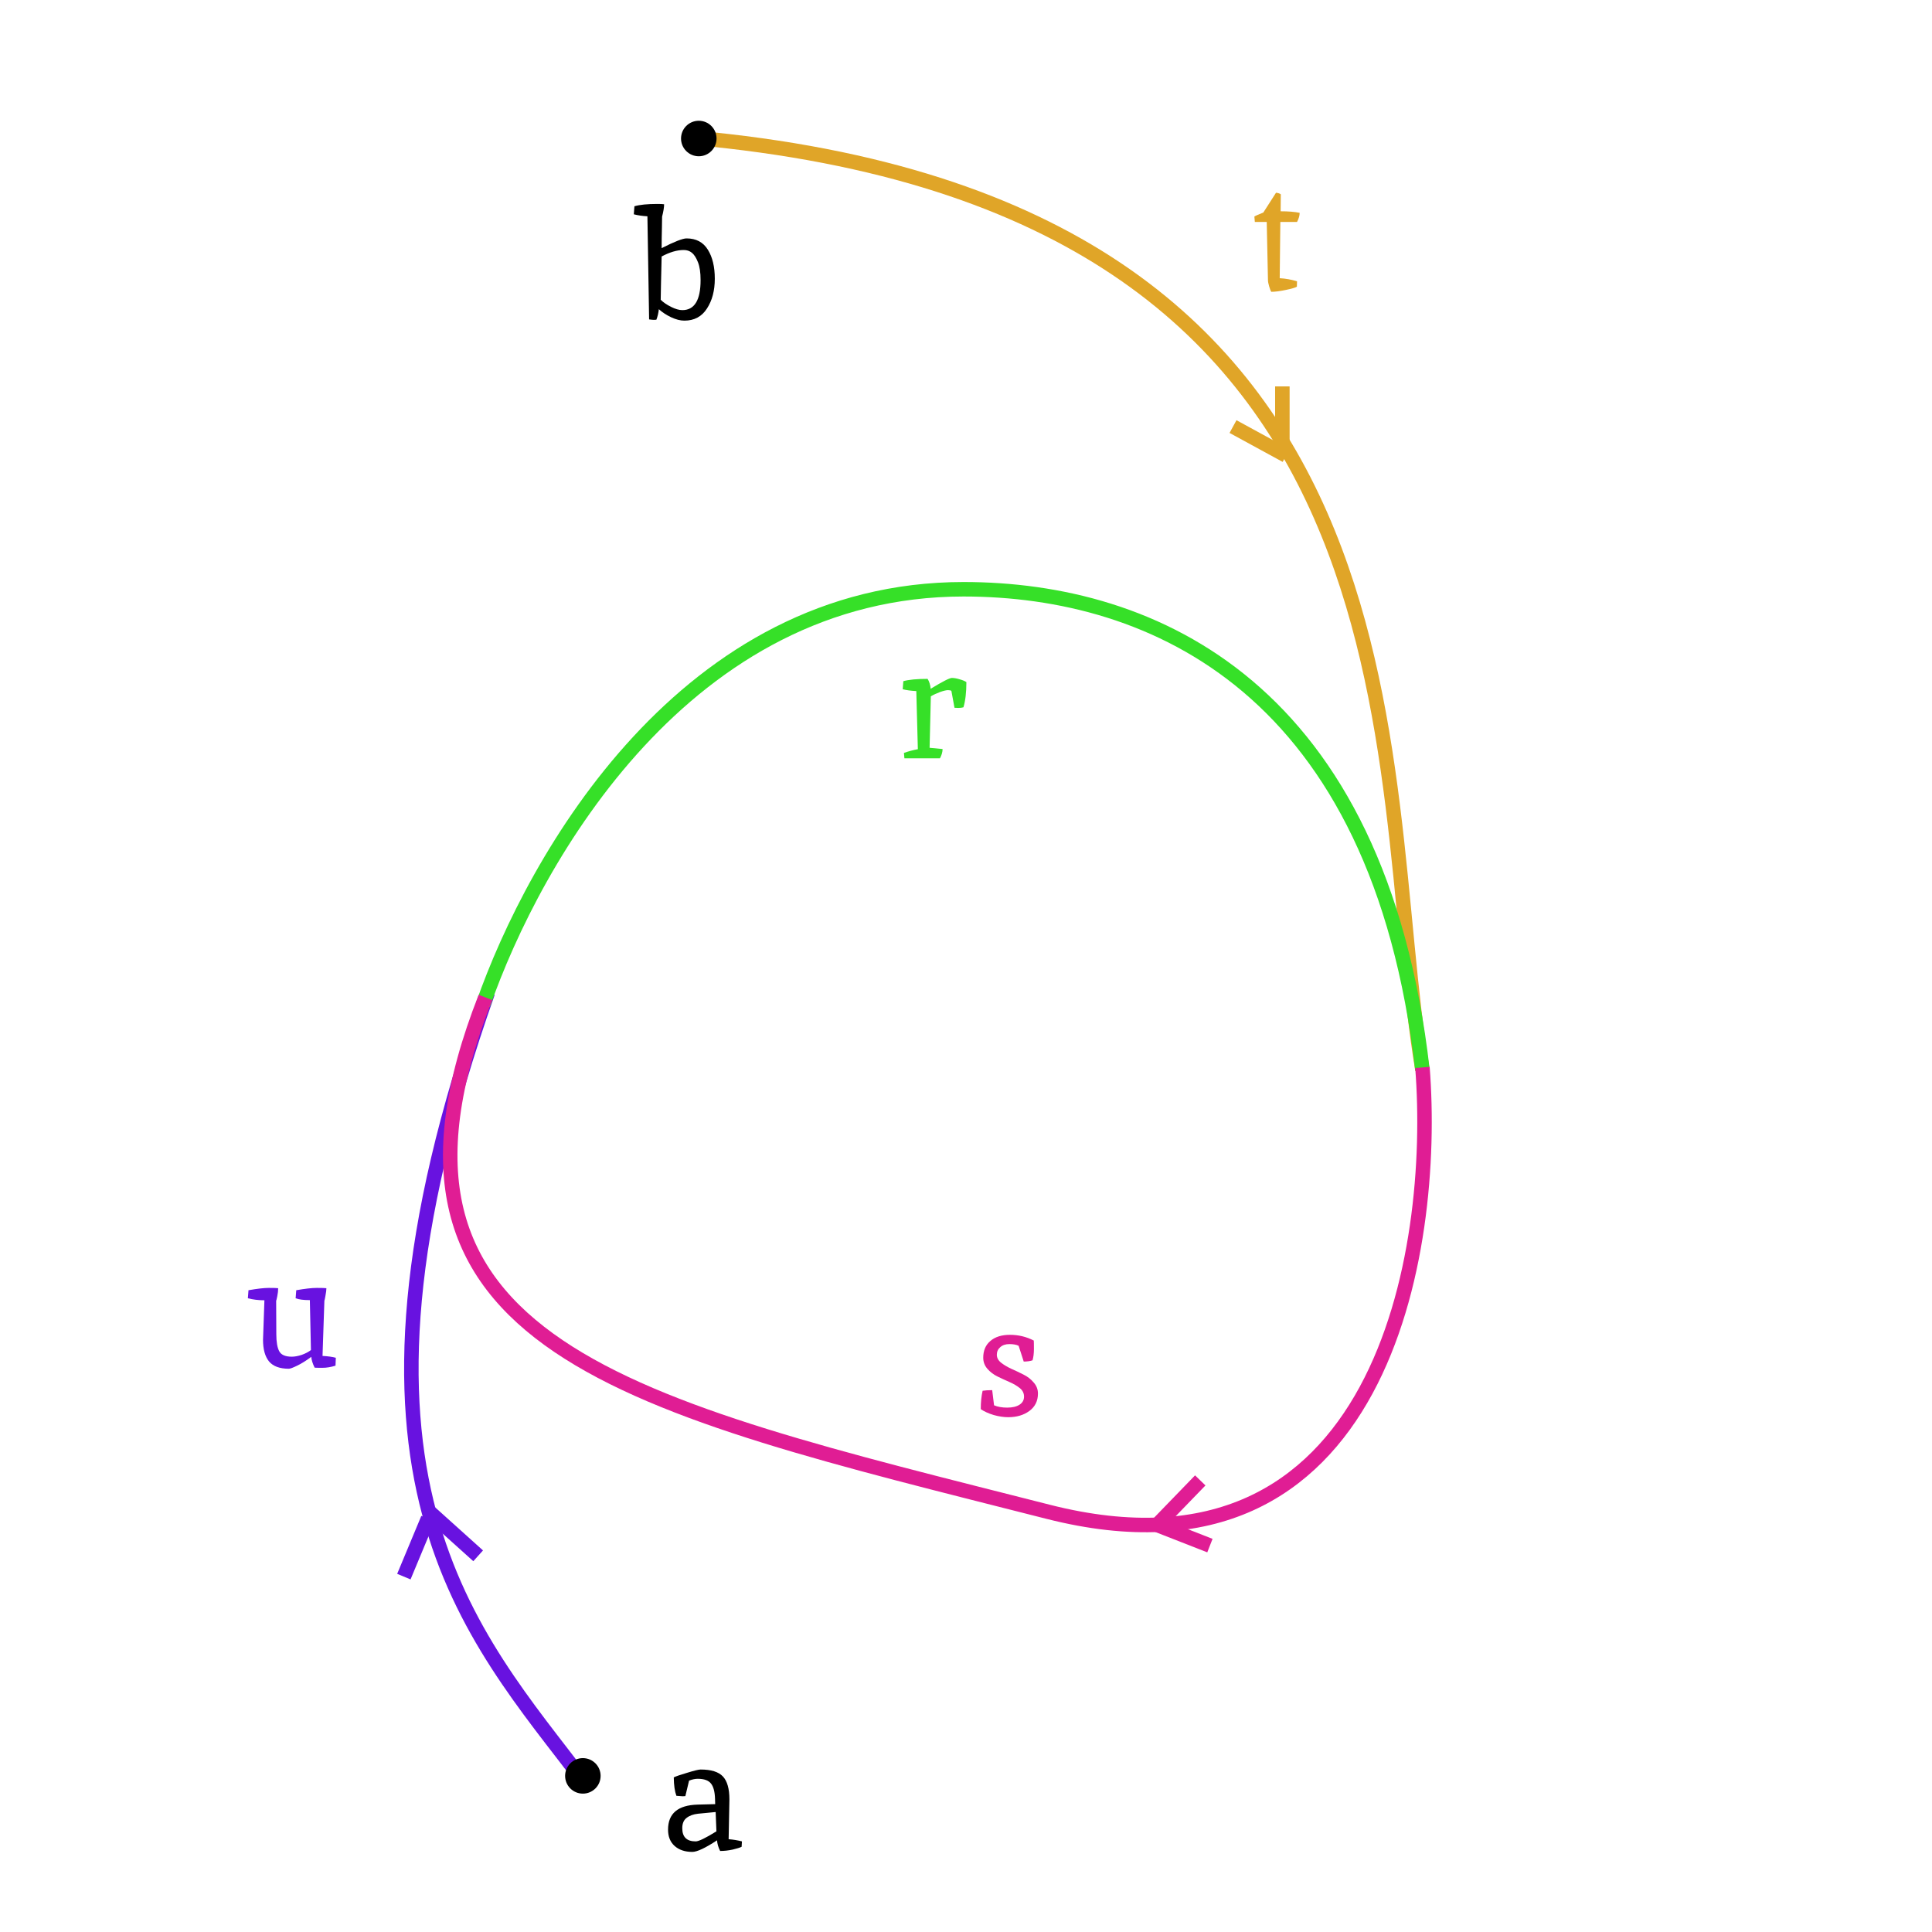
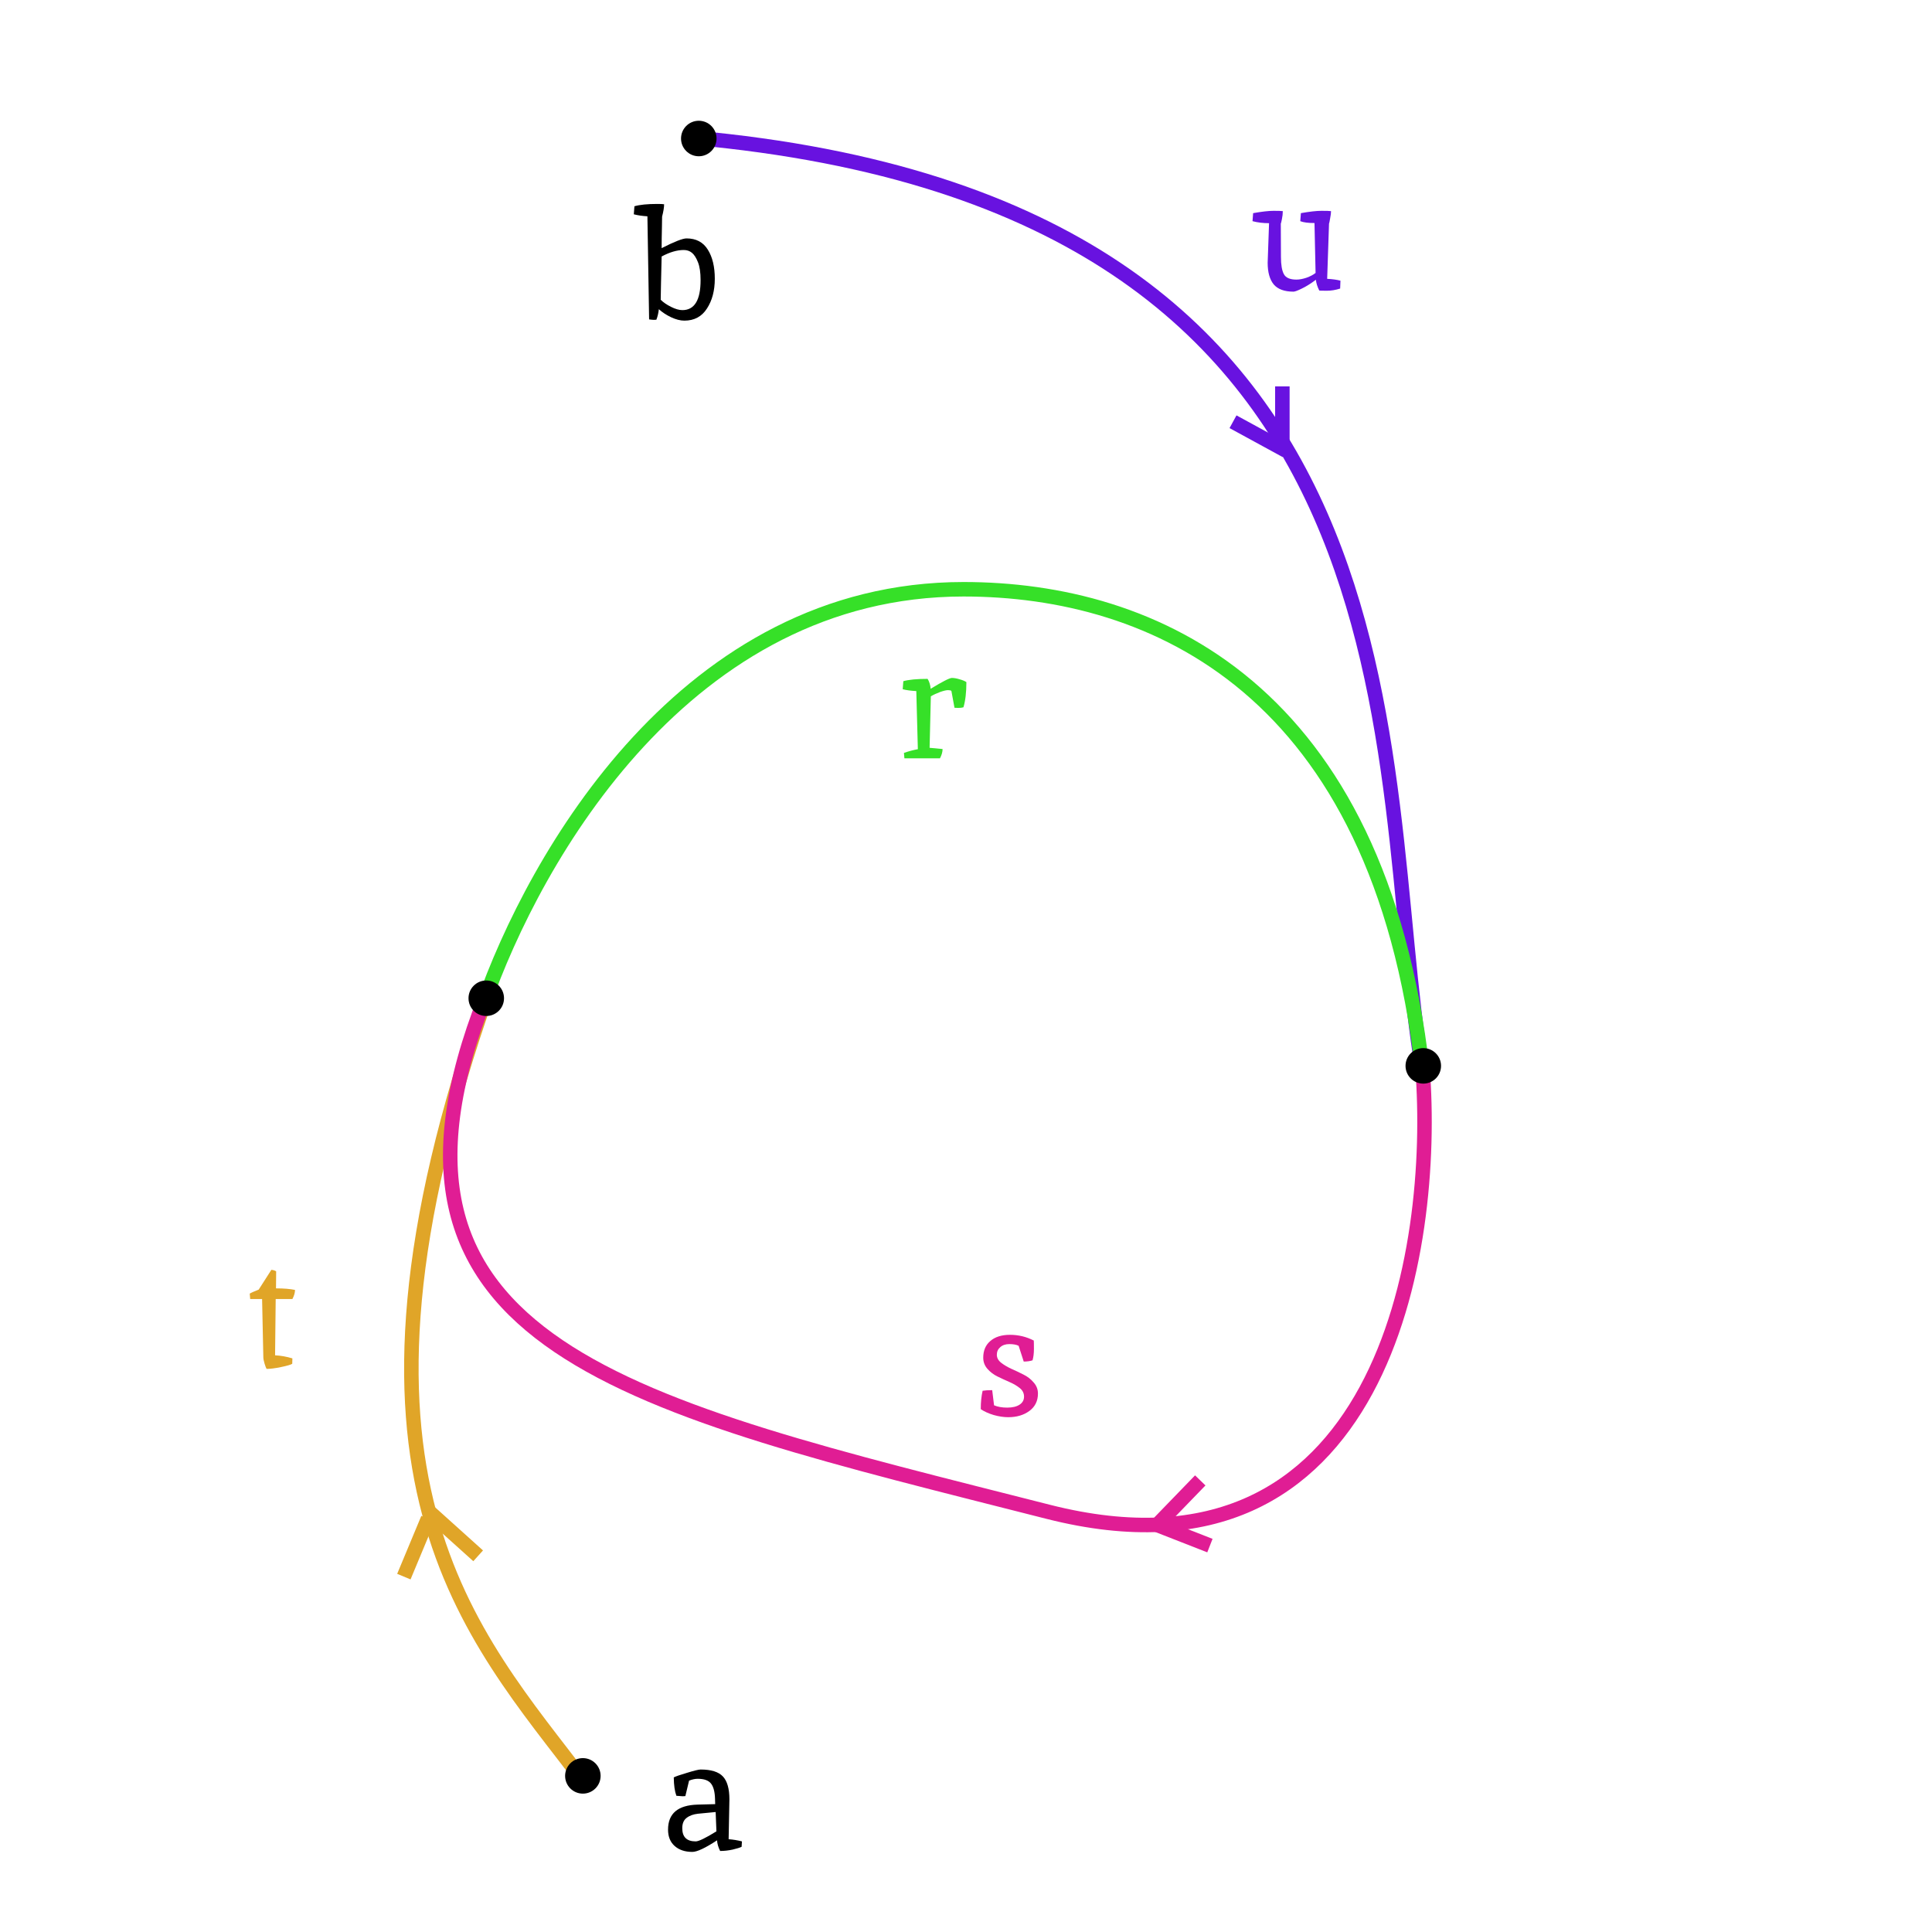
<svg xmlns="http://www.w3.org/2000/svg" width="400" height="400" viewBox="0 0 400 400" fill="none">
  <rect width="400" height="400" fill="white" />
-   <path d="M143.5 28.5C299 42.5 284 158.5 294.5 221.5" stroke="#E0A528" stroke-width="3" />
-   <path d="M121 369C97.5 338 65.5 306 101 205.5" stroke="#6812E0" stroke-width="3" />
+   <path d="M143.5 28.5C299 42.5 284 158.5 294.5 221.5" stroke="#6812E0" stroke-width="3" />
+   <path d="M121 369C97.5 338 65.5 306 101 205.5" stroke="#E0A528" stroke-width="3" />
  <circle cx="120.676" cy="367.676" r="3.676" fill="black" />
  <circle cx="144.676" cy="28.677" r="3.676" fill="black" />
  <path d="M151.016 372.536L150.856 380.792C151.773 380.856 152.691 381.005 153.608 381.24L153.544 382.36C153.203 382.531 152.584 382.723 151.688 382.936C150.813 383.128 149.949 383.224 149.096 383.224C148.712 382.456 148.499 381.72 148.456 381.016C146.024 382.616 144.317 383.416 143.336 383.416C141.821 383.416 140.605 383.011 139.688 382.2C138.771 381.389 138.312 380.259 138.312 378.808C138.312 375.459 140.36 373.731 144.456 373.624C146.845 373.56 148.051 373.528 148.072 373.528L148.04 372.44C147.997 370.968 147.72 369.912 147.208 369.272C146.696 368.611 145.779 368.28 144.456 368.28C143.901 368.28 143.304 368.408 142.664 368.664L141.896 371.864C141.789 371.885 141.608 371.896 141.352 371.896L140.04 371.8C139.699 370.883 139.517 369.613 139.496 367.992C139.901 367.779 140.829 367.459 142.28 367.032C143.731 366.584 144.659 366.36 145.064 366.36C147.24 366.36 148.776 366.84 149.672 367.8C150.568 368.76 151.016 370.339 151.016 372.536ZM144.04 381.24C144.659 381.24 146.088 380.547 148.328 379.16L148.168 375.16C146.717 375.288 145.501 375.405 144.52 375.512C143.539 375.619 142.749 375.907 142.152 376.376C141.555 376.824 141.256 377.539 141.256 378.52C141.256 380.333 142.184 381.24 144.04 381.24Z" fill="black" />
  <path d="M141.56 51.76C140.173 51.76 138.648 52.208 136.984 53.104C136.941 55.067 136.899 56.891 136.856 58.576C136.835 60.24 136.813 61.403 136.792 62.064C137.325 62.597 138.04 63.088 138.936 63.536C139.832 63.984 140.611 64.208 141.272 64.208C143.789 64.208 145.048 62.139 145.048 58C145.048 56.421 144.867 55.184 144.504 54.288C144.141 53.371 143.725 52.72 143.256 52.336C142.787 51.952 142.221 51.76 141.56 51.76ZM136.088 42.224C136.749 42.224 137.219 42.245 137.496 42.288C137.496 42.928 137.357 43.781 137.08 44.848C137.08 45.339 137.069 46.032 137.048 46.928C137.005 48.677 136.984 50.16 136.984 51.376C139.629 50.032 141.347 49.36 142.136 49.36C144.12 49.36 145.592 50.139 146.552 51.696C147.512 53.232 147.992 55.237 147.992 57.712C147.992 60.165 147.448 62.224 146.36 63.888C145.293 65.552 143.736 66.384 141.688 66.384C140.856 66.384 139.939 66.149 138.936 65.68C137.955 65.211 137.112 64.656 136.408 64.016C136.323 64.805 136.152 65.531 135.896 66.192C135.811 66.213 135.651 66.224 135.416 66.224C135.181 66.224 134.84 66.192 134.392 66.128L134.04 44.784C132.973 44.72 132.035 44.581 131.224 44.368L131.352 42.704C132.44 42.384 134.019 42.224 136.088 42.224Z" fill="black" />
  <path d="M239.646 315.646L248.5 306.5" stroke="#E01D94" stroke-width="3" />
-   <line x1="83.615" y1="326.423" x2="88.615" y2="314.423" stroke="#6812E0" stroke-width="3" />
-   <line x1="98.997" y1="322.115" x2="88.997" y2="313.115" stroke="#6812E0" stroke-width="3" />
-   <line x1="266.282" y1="94.317" x2="255.282" y2="88.317" stroke="#E0A528" stroke-width="3" />
-   <line x1="265.5" y1="93" x2="265.5" y2="80" stroke="#E0A528" stroke-width="3" />
+   <line x1="83.615" y1="326.423" x2="88.615" y2="314.423" stroke="#E0A528" stroke-width="3" />
+   <line x1="98.997" y1="322.115" x2="88.997" y2="313.115" stroke="#E0A528" stroke-width="3" />
+   <line x1="266.282" y1="93.317" x2="255.282" y2="87.317" stroke="#6812E0" stroke-width="3" />
+   <line x1="265.5" y1="93" x2="265.5" y2="80" stroke="#6812E0" stroke-width="3" />
  <path d="M239 315.5L250.5 320" stroke="#E01D94" stroke-width="3" />
  <path d="M100 208C110.667 177.5 142 122 199.5 122C238.759 122 285.5 142.5 294.5 221.5" stroke="#36E028" stroke-width="3" />
  <path d="M294.5 221C297.5 259 286.2 330.6 217 313C130.5 291 72 279 100.5 206.5" stroke="#E01D94" stroke-width="3" />
  <path d="M196.976 143.048C196.869 142.941 196.635 142.888 196.272 142.888C195.909 142.888 195.365 143.016 194.64 143.272C193.936 143.528 193.296 143.827 192.72 144.168C192.592 148.904 192.507 152.456 192.464 154.824L195.152 155.08C195.152 155.677 194.971 156.317 194.608 157H187.248L187.152 155.88C188.133 155.539 189.093 155.283 190.032 155.112C189.904 149.693 189.797 145.683 189.712 143.08C188.539 143.016 187.6 142.888 186.896 142.696L187.024 141.032C188.155 140.712 189.829 140.552 192.048 140.552C192.389 141.085 192.603 141.768 192.688 142.6C195.141 141.107 196.603 140.36 197.072 140.36C197.541 140.36 198.085 140.456 198.704 140.648C199.323 140.819 199.781 141.011 200.08 141.224C200.08 143.357 199.877 145.096 199.472 146.44C199.173 146.525 198.821 146.568 198.416 146.568C198.032 146.568 197.765 146.557 197.616 146.536L196.976 143.048Z" fill="#36E028" />
  <path d="M205.808 290.952C206.555 291.272 207.461 291.432 208.528 291.432C209.616 291.432 210.469 291.229 211.088 290.824C211.707 290.419 212.016 289.864 212.016 289.16C212.016 288.456 211.728 287.869 211.152 287.4C210.576 286.931 209.872 286.515 209.04 286.152C208.208 285.789 207.376 285.405 206.544 285C205.712 284.595 205.008 284.061 204.432 283.4C203.856 282.739 203.568 281.971 203.568 281.096C203.568 279.624 204.059 278.472 205.04 277.64C206.021 276.787 207.376 276.36 209.104 276.36C210.853 276.36 212.496 276.755 214.032 277.544C214.053 277.757 214.064 278.333 214.064 279.272C214.064 280.189 213.968 280.979 213.776 281.64C213.264 281.811 212.656 281.896 211.952 281.896L210.896 278.632C210.427 278.397 209.787 278.28 208.976 278.28C208.187 278.28 207.557 278.493 207.088 278.92C206.619 279.325 206.384 279.848 206.384 280.488C206.384 281.107 206.672 281.651 207.248 282.12C207.845 282.589 208.56 283.016 209.392 283.4C210.224 283.763 211.056 284.157 211.888 284.584C212.72 284.989 213.424 285.533 214 286.216C214.597 286.877 214.896 287.645 214.896 288.52C214.896 290.056 214.299 291.261 213.104 292.136C211.931 292.989 210.48 293.416 208.752 293.416C207.813 293.416 206.811 293.267 205.744 292.968C204.677 292.648 203.781 292.243 203.056 291.752C203.056 290.323 203.184 289.053 203.44 287.944C203.931 287.859 204.592 287.816 205.424 287.816L205.808 290.952Z" fill="#E01D94" />
-   <path d="M262.52 58.016L262.264 45.952H259.8L259.704 44.832C259.917 44.683 260.536 44.405 261.56 44L264.184 39.904C264.611 39.947 264.941 40.053 265.176 40.224L265.144 43.744C266.744 43.744 268.056 43.851 269.08 44.064C269.08 44.64 268.899 45.269 268.536 45.952H265.08C265.037 48.512 264.995 52.395 264.952 57.6C266.147 57.664 267.341 57.877 268.536 58.24L268.504 59.36C268.205 59.552 267.437 59.776 266.2 60.032C264.984 60.288 263.981 60.416 263.192 60.416C263.085 60.245 262.947 59.883 262.776 59.328C262.605 58.752 262.52 58.315 262.52 58.016Z" fill="#E0A528" />
-   <path d="M60.408 280.888C61.027 280.888 61.72 280.76 62.488 280.504C63.256 280.227 63.885 279.896 64.376 279.512C64.291 274.968 64.216 271.523 64.152 269.176C62.829 269.176 61.848 269.048 61.208 268.792L61.336 267.128C63.149 266.808 64.568 266.648 65.592 266.648C66.637 266.648 67.299 266.669 67.576 266.712C67.576 267.096 67.512 267.608 67.384 268.248C67.277 268.888 67.203 269.24 67.16 269.304L66.776 280.728C67.907 280.792 68.824 280.92 69.528 281.112L69.464 282.744C68.525 283.043 67.619 283.192 66.744 283.192C65.869 283.192 65.336 283.181 65.144 283.16C64.739 282.349 64.504 281.603 64.44 280.92C63.395 281.709 62.424 282.317 61.528 282.744C60.653 283.171 60.077 283.384 59.8 283.384C57.923 283.384 56.557 282.883 55.704 281.88C54.872 280.856 54.456 279.363 54.456 277.4C54.456 277.379 54.552 274.648 54.744 269.208C53.507 269.208 52.365 269.069 51.32 268.792L51.448 267.128C53.261 266.808 54.669 266.648 55.672 266.648C56.675 266.648 57.315 266.669 57.592 266.712C57.592 267.224 57.528 267.789 57.4 268.408C57.272 269.027 57.197 269.325 57.176 269.304L57.208 276.216C57.208 277.837 57.411 279.021 57.816 279.768C58.221 280.515 59.085 280.888 60.408 280.888Z" fill="#6812E0" />
+   <path d="M268.408 57.888C269.027 57.888 269.72 57.76 270.488 57.504C271.256 57.227 271.885 56.896 272.376 56.512C272.291 51.968 272.216 48.523 272.152 46.176C270.829 46.176 269.848 46.048 269.208 45.792L269.336 44.128C271.149 43.808 272.568 43.648 273.592 43.648C274.637 43.648 275.299 43.669 275.576 43.712C275.576 44.096 275.512 44.608 275.384 45.248C275.277 45.888 275.203 46.24 275.16 46.304L274.776 57.728C275.907 57.792 276.824 57.92 277.528 58.112L277.464 59.744C276.525 60.043 275.619 60.192 274.744 60.192C273.869 60.192 273.336 60.181 273.144 60.16C272.739 59.349 272.504 58.603 272.44 57.92C271.395 58.709 270.424 59.317 269.528 59.744C268.653 60.171 268.077 60.384 267.8 60.384C265.923 60.384 264.557 59.883 263.704 58.88C262.872 57.856 262.456 56.363 262.456 54.4C262.456 54.379 262.552 51.648 262.744 46.208C261.507 46.208 260.365 46.069 259.32 45.792L259.448 44.128C261.261 43.808 262.669 43.648 263.672 43.648C264.675 43.648 265.315 43.669 265.592 43.712C265.592 44.224 265.528 44.789 265.4 45.408C265.272 46.027 265.197 46.325 265.176 46.304L265.208 53.216C265.208 54.837 265.411 56.021 265.816 56.768C266.221 57.515 267.085 57.888 268.408 57.888Z" fill="#6812E0" />
+   <path d="M54.52 281.016L54.264 268.952H51.8L51.704 267.832C51.917 267.683 52.536 267.405 53.56 267L56.184 262.904C56.611 262.947 56.941 263.053 57.176 263.224L57.144 266.744C58.744 266.744 60.056 266.851 61.08 267.064C61.08 267.64 60.899 268.269 60.536 268.952H57.08C57.037 271.512 56.995 275.395 56.952 280.6C58.147 280.664 59.341 280.877 60.536 281.24L60.504 282.36C60.205 282.552 59.437 282.776 58.2 283.032C56.984 283.288 55.981 283.416 55.192 283.416C55.085 283.245 54.947 282.883 54.776 282.328C54.605 281.752 54.52 281.315 54.52 281.016Z" fill="#E0A528" />
+   <circle cx="294.676" cy="220.676" r="3.676" fill="black" />
+   <circle cx="100.676" cy="206.676" r="3.676" fill="black" />
</svg>
